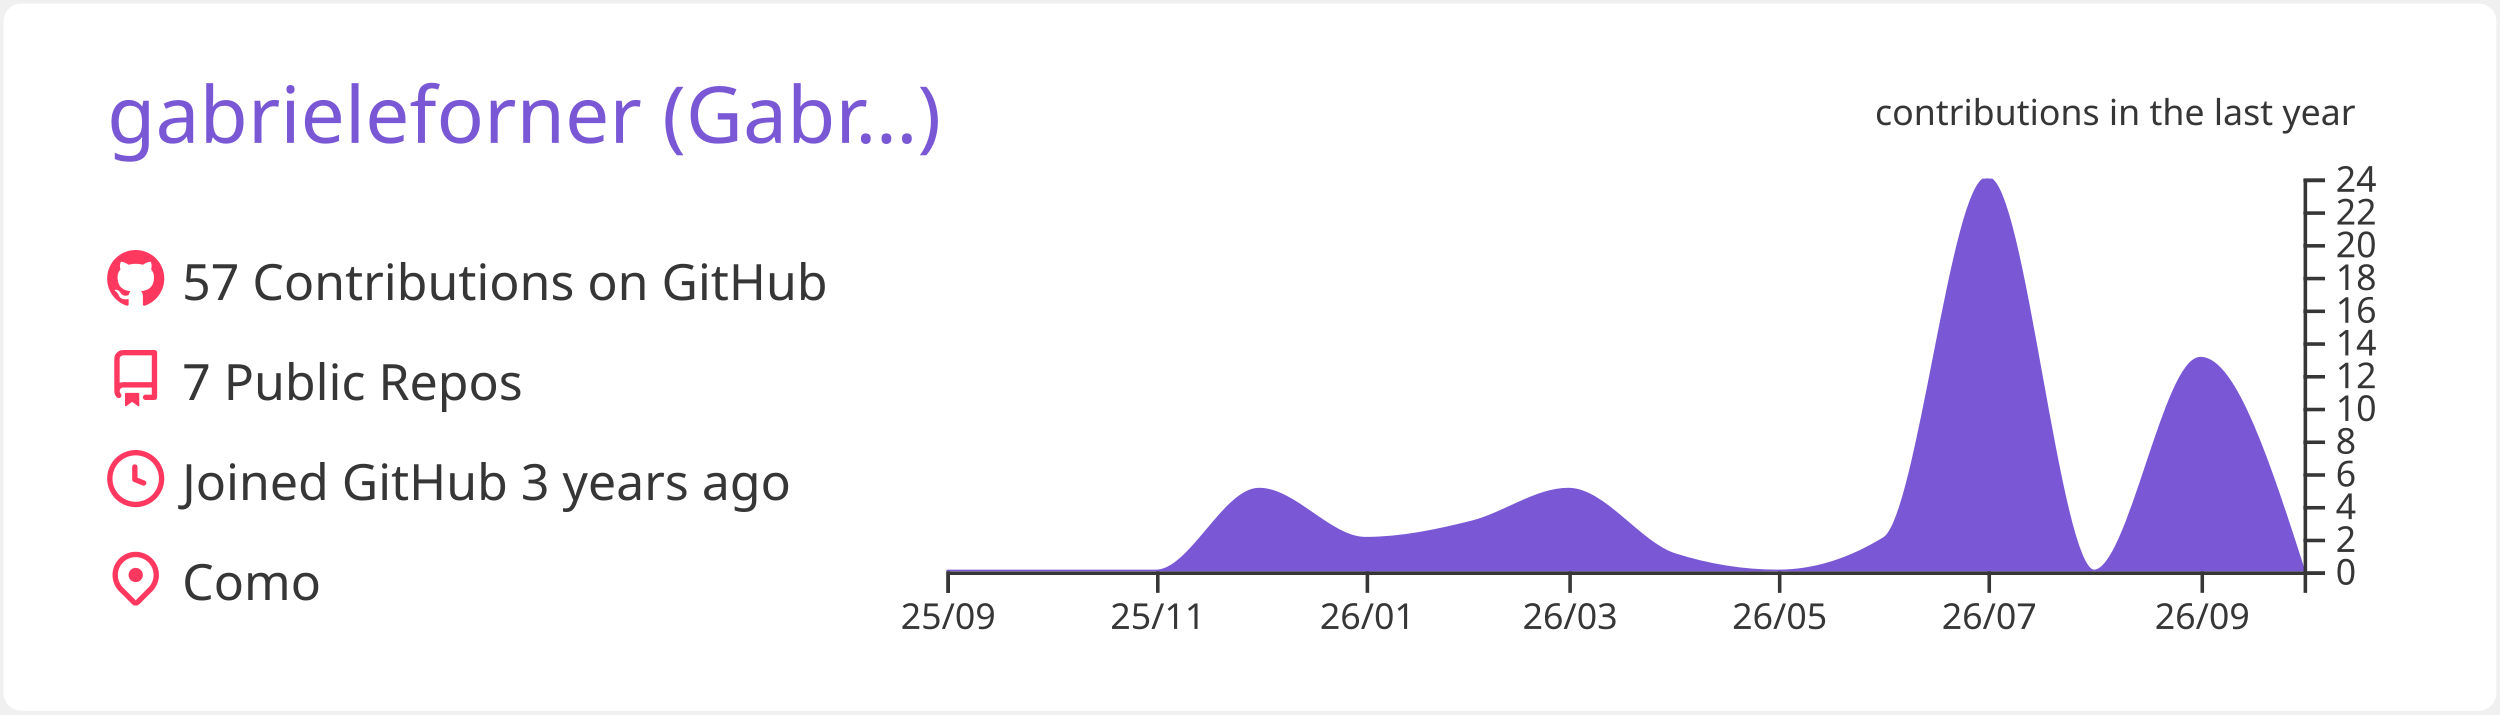
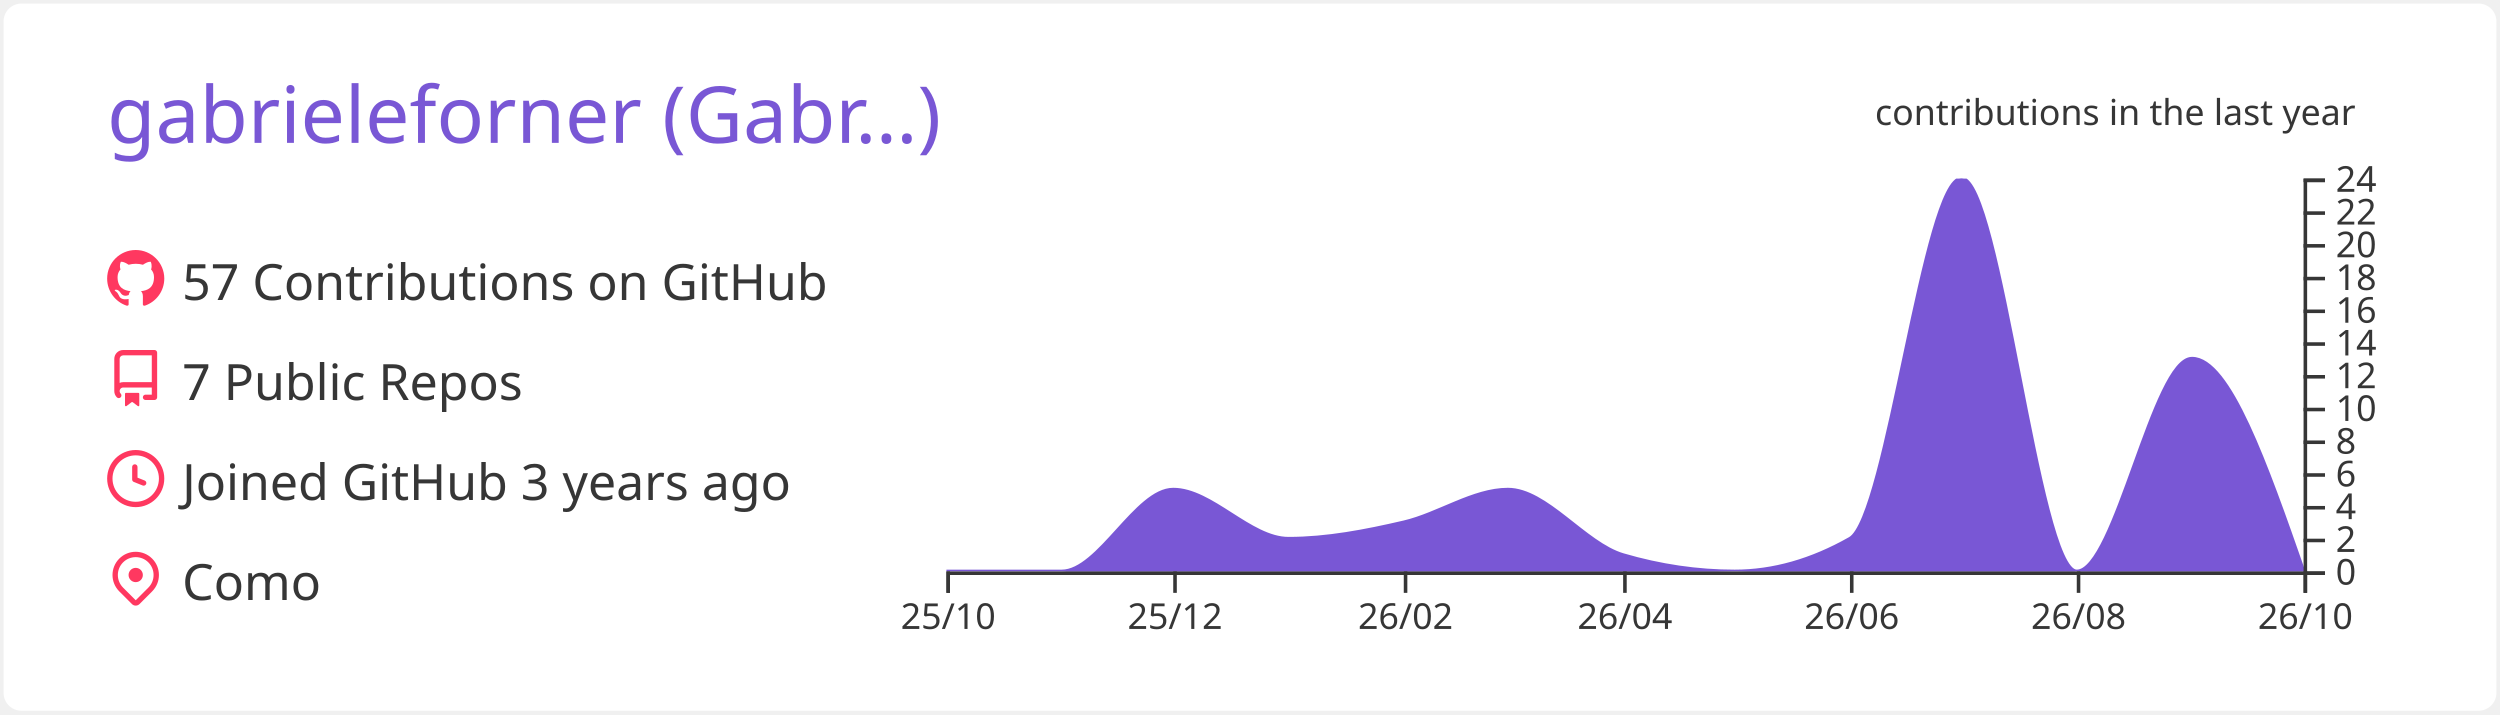
<svg xmlns="http://www.w3.org/2000/svg" width="700" height="200" viewBox="0 0 700 200">
  <style>* {
          font-family: 'Segoe UI', Ubuntu, "Helvetica Neue", Sans-Serif
        }</style>
  <g class="gpsc-root">
    <rect x="1" y="1" rx="5" ry="5" height="99%" width="99.714%" stroke="#000000" stroke-width="1" fill="#ffffff" stroke-opacity="0" />
    <text x="30" y="40" class="gpsc-item" style="--gpsc-i: 0; font-size: 22px; fill: #7957d5;">gabrieleforner (Gabr…)</text>
    <g transform="translate(0,40)">
      <g transform="translate(30,30)">
        <g class="gpsc-item" style="--gpsc-i: 0;">
          <g transform="translate(0,0)" width="14" height="14" fill="#ff3860">
            <path fill-rule="evenodd" d="M8 0C3.58 0 0 3.58 0 8c0 3.54 2.29 6.53 5.47 7.59.4.07.55-.17.55-.38 0-.19-.01-.82-.01-1.49-2.01.37-2.53-.49-2.69-.94-.09-.23-.48-.94-.82-1.13-.28-.15-.68-.52-.01-.53.63-.01 1.08.58 1.23.82.72 1.21 1.87.87 2.33.66.07-.52.28-.87.51-1.07-1.78-.2-3.64-.89-3.64-3.95 0-.87.31-1.59.82-2.15-.08-.2-.36-1.02.08-2.12 0 0 .67-.21 2.2.82.64-.18 1.32-.27 2-.27.68 0 1.36.09 2 .27 1.53-1.04 2.2-.82 2.2-.82.44 1.1.16 1.92.08 2.12.51.56.82 1.27.82 2.15 0 3.07-1.87 3.75-3.65 3.95.29.25.54.73.54 1.48 0 1.07-.01 1.93-.01 2.2 0 .21.15.46.55.38A8.013 8.013 0 0016 8c0-4.42-3.58-8-8-8z" />
          </g>
        </g>
        <g class="gpsc-item" style="--gpsc-i: 1;">
          <g transform="translate(0,28)" width="14" height="14" fill="#ff3860">
            <path fill-rule="evenodd" d="M2 2.5A2.5 2.5 0 014.5 0h8.75a.75.75 0 01.75.75v12.5a.75.75 0 01-.75.75h-2.5a.75.75 0 110-1.5h1.75v-2h-8a1 1 0 00-.714 1.7.75.75 0 01-1.072 1.05A2.495 2.495 0 012 11.5v-9zm10.5-1V9h-8c-.356 0-.694.074-1 .208V2.5a1 1 0 011-1h8zM5 12.25v3.25a.25.25 0 00.4.2l1.45-1.087a.25.25 0 01.3 0L8.6 15.7a.25.25 0 00.4-.2v-3.25a.25.25 0 00-.25-.25h-3.5a.25.25 0 00-.25.25z" />
          </g>
        </g>
        <g class="gpsc-item" style="--gpsc-i: 2;">
          <g transform="translate(0,56)" width="14" height="14" fill="#ff3860">
            <path fill-rule="evenodd" d="M1.5 8a6.5 6.5 0 1113 0 6.5 6.5 0 01-13 0zM8 0a8 8 0 100 16A8 8 0 008 0zm.5 4.75a.75.75 0 00-1.5 0v3.5a.75.75 0 00.471.696l2.5 1a.75.75 0 00.557-1.392L8.5 7.742V4.75z" />
          </g>
        </g>
        <g class="gpsc-item" style="--gpsc-i: 3;">
          <g transform="translate(0,84)" width="14" height="14" fill="#ff3860">
            <path fill-rule="evenodd" d="M11.536 3.464a5 5 0 010 7.072L8 14.07l-3.536-3.535a5 5 0 117.072-7.072v.001zm1.06 8.132a6.5 6.5 0 10-9.192 0l3.535 3.536a1.5 1.5 0 002.122 0l3.535-3.536zM8 9a2 2 0 100-4 2 2 0 000 4z" />
          </g>
        </g>
        <text x="21" y="14" class="gpsc-item" style="--gpsc-i: 0; fill: #363636; font-size: 14px;">57 Contributions on GitHub</text>
        <text x="21" y="42" class="gpsc-item" style="--gpsc-i: 1; fill: #363636; font-size: 14px;">7 Public Repos</text>
        <text x="21" y="70" class="gpsc-item" style="--gpsc-i: 2; fill: #363636; font-size: 14px;">Joined GitHub 3 years ago</text>
        <text x="21" y="98" class="gpsc-item" style="--gpsc-i: 3; fill: #363636; font-size: 14px;">Como</text>
      </g>
      <g color="#7957d5" transform="translate(295,10)">
        <clipPath id="gpsc-reveal-clip">
          <rect class="gpsc-reveal" x="-30" y="0" width="410" height="110" style="--gpsc-w: 410px; --gpsc-i: 4;" />
        </clipPath>
        <g clip-path="url(#gpsc-reveal-clip)" class="gpsc-chart" style="--gpsc-i: 4;">
-           <path transform="translate(-30,0)" stroke="#7957d5" fill="#7957d5" opacity="1" d="M0,110C9.62,110,19.241,110,28.861,110C38.802,110,48.743,110,58.684,110C68.304,110,77.924,87.083,87.544,87.083C97.485,87.083,107.426,100.833,117.367,100.833C127.308,100.833,137.249,98.753,147.19,96.25C156.169,93.99,165.148,87.083,174.127,87.083C184.068,87.083,194.008,102.259,203.949,105.417C213.57,108.472,223.19,110,232.81,110C242.751,110,252.692,106.944,262.633,100.833C272.253,94.919,281.873,0,291.494,0C301.435,0,311.376,110,321.316,110C331.257,110,341.198,50.417,351.139,50.417C360.759,50.417,370.38,80.208,380,110L380,110C370.38,110,360.759,110,351.139,110C341.198,110,331.257,110,321.316,110C311.376,110,301.435,110,291.494,110C281.873,110,272.253,110,262.633,110C252.692,110,242.751,110,232.81,110C223.19,110,213.57,110,203.949,110C194.008,110,184.068,110,174.127,110C165.148,110,156.169,110,147.19,110C137.249,110,127.308,110,117.367,110C107.426,110,97.485,110,87.544,110C77.924,110,68.304,110,58.684,110C48.743,110,38.802,110,28.861,110C19.241,110,9.62,110,0,110Z" />
+           <path transform="translate(-30,0)" stroke="#7957d5" fill="#7957d5" opacity="1" d="M0,110C10.758,110,21.516,110,32.274,110C42.685,110,53.096,87.083,63.507,87.083C74.265,87.083,85.023,100.833,95.781,100.833C106.539,100.833,117.297,98.753,128.055,96.25C137.772,93.99,147.489,87.083,157.205,87.083C167.963,87.083,178.721,102.259,189.479,105.417C199.89,108.472,210.301,110,220.712,110C231.47,110,242.228,106.944,252.986,100.833C263.397,94.919,273.808,0,284.219,0C294.977,0,305.735,110,316.493,110C327.251,110,338.009,50.417,348.767,50.417C359.178,50.417,369.589,80.208,380,110L380,110C369.589,110,359.178,110,348.767,110C338.009,110,327.251,110,316.493,110C305.735,110,294.977,110,284.219,110C273.808,110,263.397,110,252.986,110C242.228,110,231.47,110,220.712,110C210.301,110,199.89,110,189.479,110C178.721,110,167.963,110,157.205,110C147.489,110,137.772,110,128.055,110C117.297,110,106.539,110,95.781,110C85.023,110,74.265,110,63.507,110C53.096,110,42.685,110,32.274,110C21.516,110,10.758,110,0,110Z" />
        </g>
        <g color="#363636" transform="translate(-30,110)" fill="none" font-size="10" font-family="sans-serif" text-anchor="middle">
          <path class="domain" stroke="currentColor" d="M0.5,6V0.5H380.5V6" />
          <g class="tick" opacity="1" transform="translate(0.5,0)">
            <line stroke="currentColor" y2="6" />
-             <text fill="currentColor" y="9" dy="0.71em">25/09</text>
+             <text fill="currentColor" y="9" dy="0.71em">25/10</text>
          </g>
-           <g class="tick" opacity="1" transform="translate(59.18354,0)">
+           <g class="tick" opacity="1" transform="translate(64.00685,0)">
            <line stroke="currentColor" y2="6" />
-             <text fill="currentColor" y="9" dy="0.71em">25/11</text>
+             <text fill="currentColor" y="9" dy="0.71em">25/12</text>
          </g>
-           <g class="tick" opacity="1" transform="translate(117.8671,0)">
+           <g class="tick" opacity="1" transform="translate(128.5548,0)">
            <line stroke="currentColor" y2="6" />
-             <text fill="currentColor" y="9" dy="0.71em">26/01</text>
+             <text fill="currentColor" y="9" dy="0.71em">26/02</text>
          </g>
-           <g class="tick" opacity="1" transform="translate(174.6266,0)">
+           <g class="tick" opacity="1" transform="translate(189.9795,0)">
            <line stroke="currentColor" y2="6" />
-             <text fill="currentColor" y="9" dy="0.71em">26/03</text>
+             <text fill="currentColor" y="9" dy="0.71em">26/04</text>
          </g>
-           <g class="tick" opacity="1" transform="translate(233.3101,0)">
+           <g class="tick" opacity="1" transform="translate(253.4863,0)">
            <line stroke="currentColor" y2="6" />
-             <text fill="currentColor" y="9" dy="0.71em">26/05</text>
+             <text fill="currentColor" y="9" dy="0.71em">26/06</text>
          </g>
-           <g class="tick" opacity="1" transform="translate(291.9937,0)">
+           <g class="tick" opacity="1" transform="translate(316.9932,0)">
            <line stroke="currentColor" y2="6" />
-             <text fill="currentColor" y="9" dy="0.71em">26/07</text>
+             <text fill="currentColor" y="9" dy="0.71em">26/08</text>
          </g>
-           <g class="tick" opacity="1" transform="translate(351.6392,0)">
+           <g class="tick" opacity="1" transform="translate(380.5,0)">
            <line stroke="currentColor" y2="6" />
-             <text fill="currentColor" y="9" dy="0.71em">26/09</text>
+             <text fill="currentColor" y="9" dy="0.71em">26/10</text>
          </g>
        </g>
        <g color="#363636" transform="translate(350,0)" fill="none" font-size="10" font-family="sans-serif" text-anchor="start">
          <path class="domain" stroke="currentColor" d="M6,110.5H0.5V0.5H6" />
          <g class="tick" opacity="1" transform="translate(0,110.5)">
            <line stroke="currentColor" x2="6" />
            <text fill="currentColor" x="9" dy="0.32em">0</text>
          </g>
          <g class="tick" opacity="1" transform="translate(0,101.3333)">
            <line stroke="currentColor" x2="6" />
            <text fill="currentColor" x="9" dy="0.32em">2</text>
          </g>
          <g class="tick" opacity="1" transform="translate(0,92.16667)">
            <line stroke="currentColor" x2="6" />
            <text fill="currentColor" x="9" dy="0.32em">4</text>
          </g>
          <g class="tick" opacity="1" transform="translate(0,83)">
            <line stroke="currentColor" x2="6" />
            <text fill="currentColor" x="9" dy="0.32em">6</text>
          </g>
          <g class="tick" opacity="1" transform="translate(0,73.83333)">
            <line stroke="currentColor" x2="6" />
            <text fill="currentColor" x="9" dy="0.32em">8</text>
          </g>
          <g class="tick" opacity="1" transform="translate(0,64.66667)">
            <line stroke="currentColor" x2="6" />
            <text fill="currentColor" x="9" dy="0.32em">10</text>
          </g>
          <g class="tick" opacity="1" transform="translate(0,55.5)">
            <line stroke="currentColor" x2="6" />
            <text fill="currentColor" x="9" dy="0.32em">12</text>
          </g>
          <g class="tick" opacity="1" transform="translate(0,46.33333)">
            <line stroke="currentColor" x2="6" />
            <text fill="currentColor" x="9" dy="0.32em">14</text>
          </g>
          <g class="tick" opacity="1" transform="translate(0,37.16667)">
            <line stroke="currentColor" x2="6" />
            <text fill="currentColor" x="9" dy="0.32em">16</text>
          </g>
          <g class="tick" opacity="1" transform="translate(0,28)">
            <line stroke="currentColor" x2="6" />
            <text fill="currentColor" x="9" dy="0.32em">18</text>
          </g>
          <g class="tick" opacity="1" transform="translate(0,18.83333)">
            <line stroke="currentColor" x2="6" />
            <text fill="currentColor" x="9" dy="0.32em">20</text>
          </g>
          <g class="tick" opacity="1" transform="translate(0,9.666667)">
            <line stroke="currentColor" x2="6" />
            <text fill="currentColor" x="9" dy="0.32em">22</text>
          </g>
          <g class="tick" opacity="1" transform="translate(0,0.5)">
            <line stroke="currentColor" x2="6" />
            <text fill="currentColor" x="9" dy="0.32em">24</text>
          </g>
        </g>
        <g>
          <text y="-15" x="230" style="fill: #363636; font-size: 10px;">contributions in the last year</text>
        </g>
      </g>
    </g>
  </g>
</svg>
